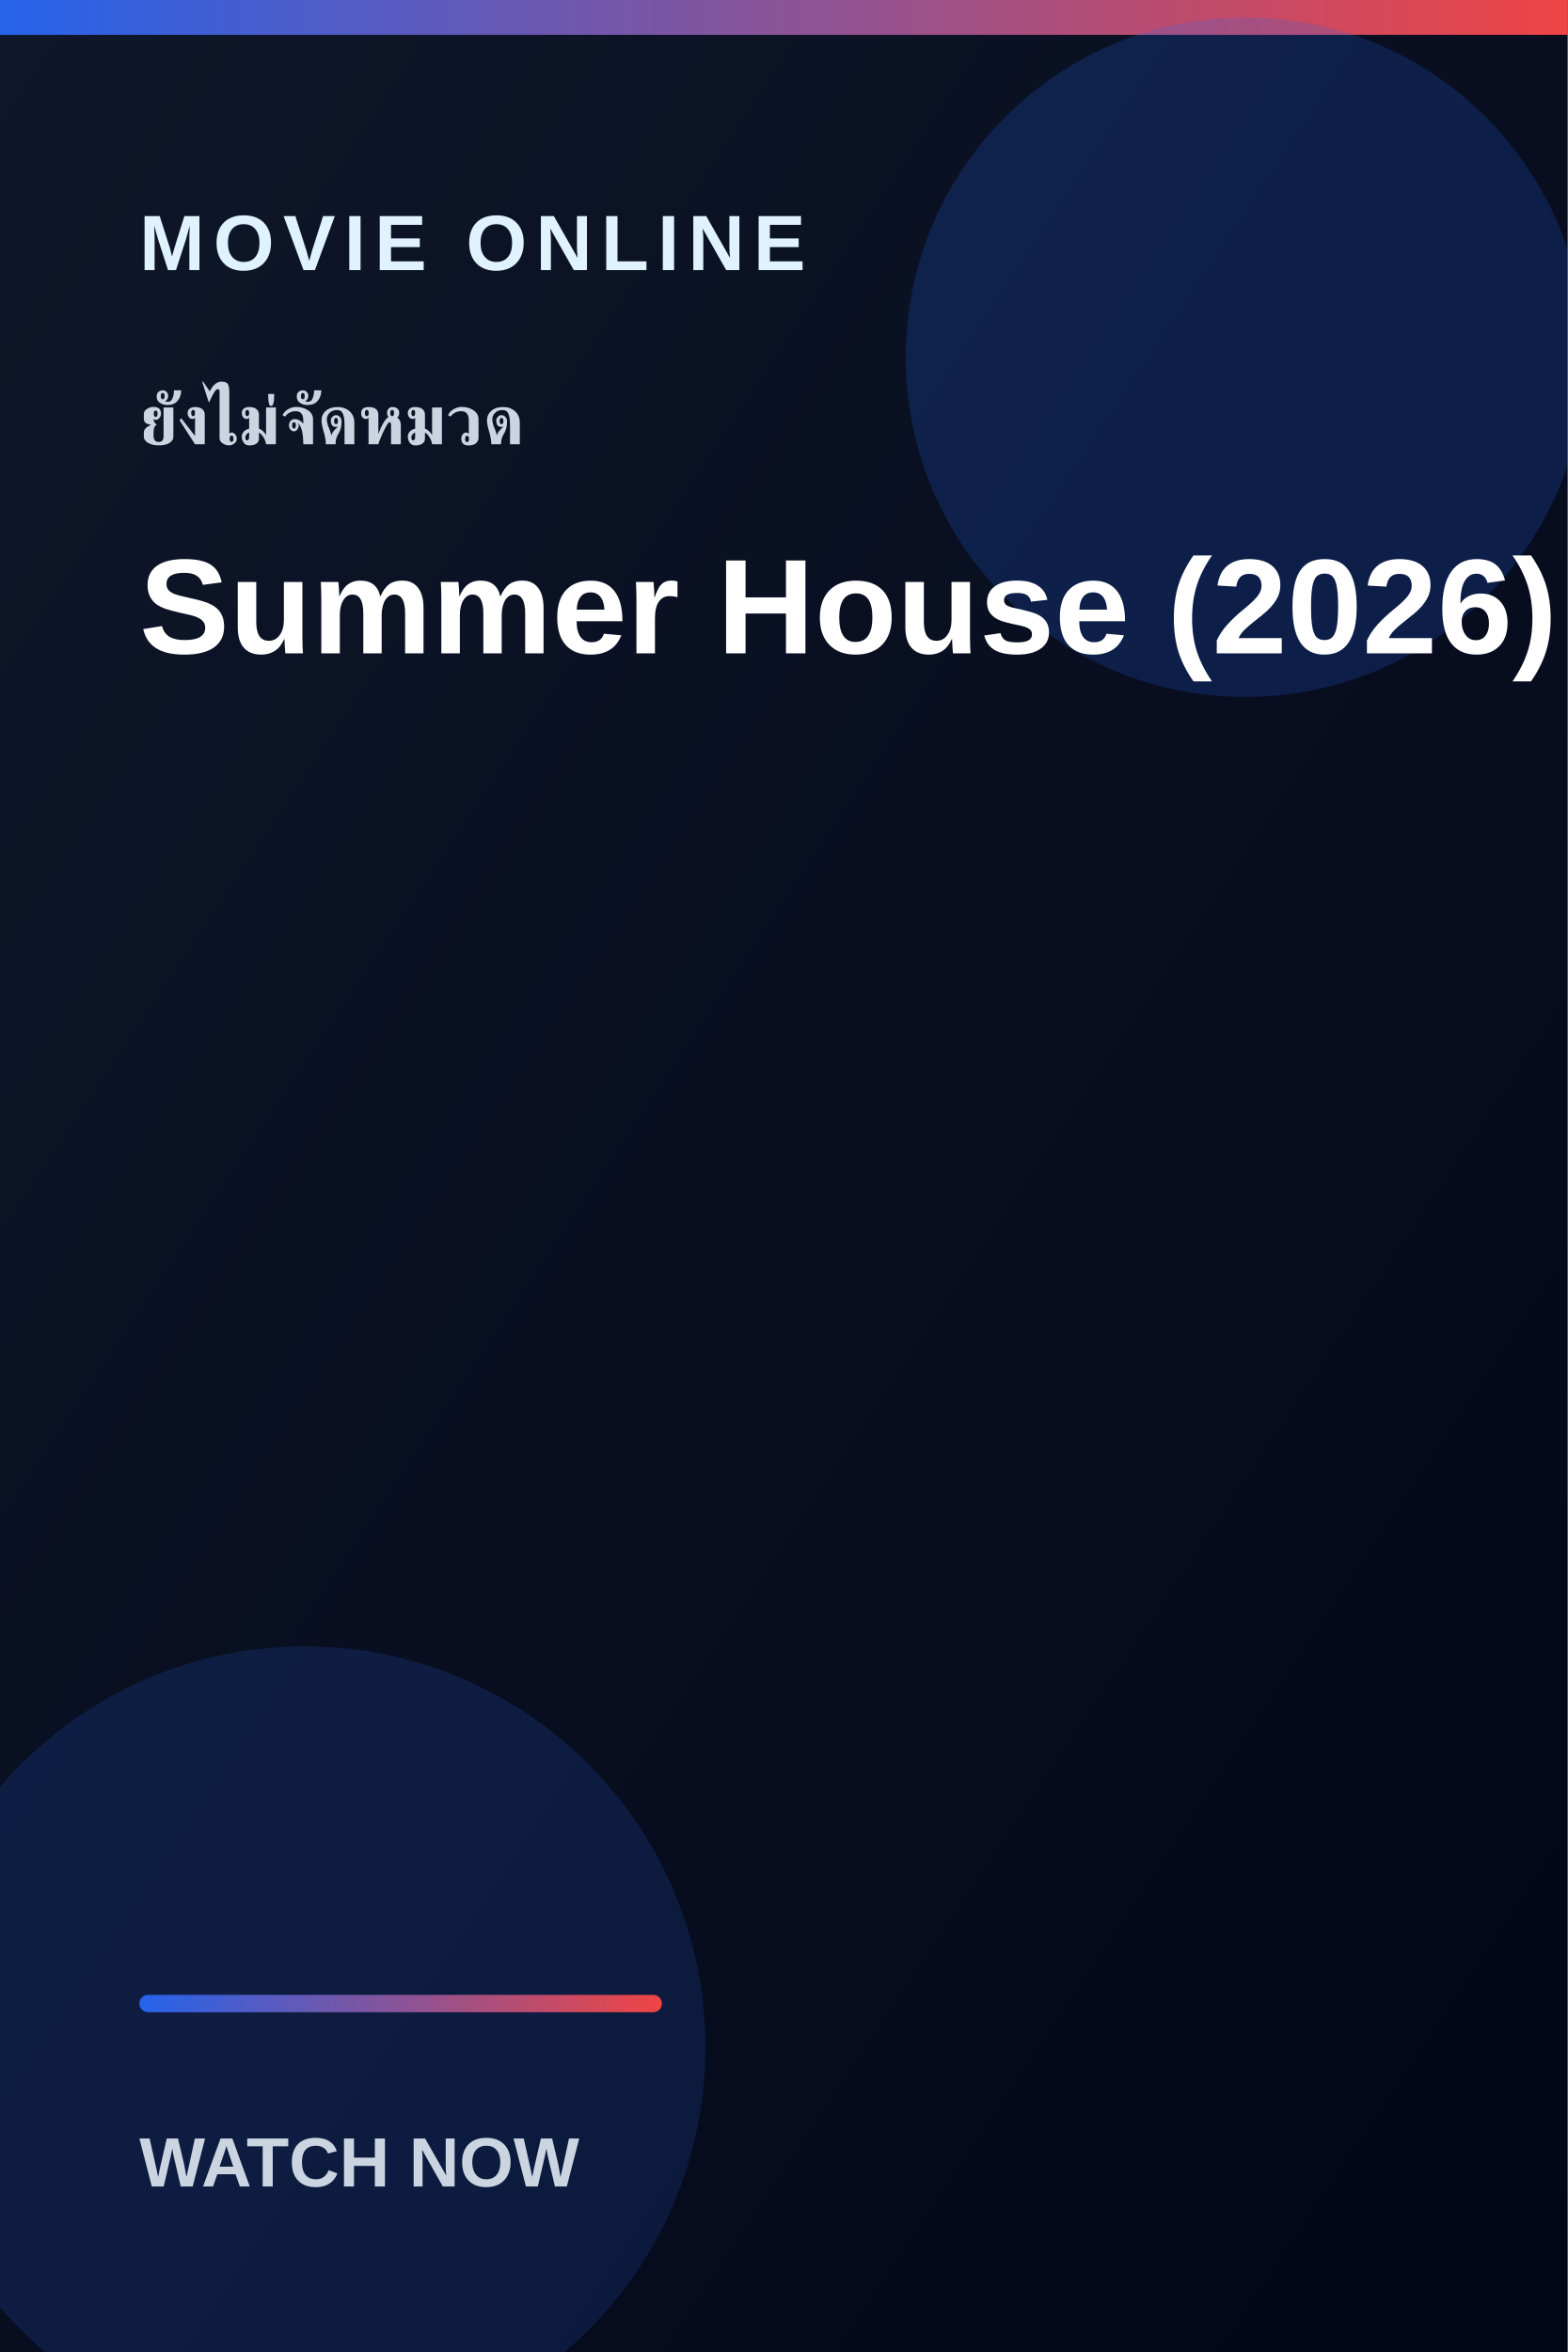
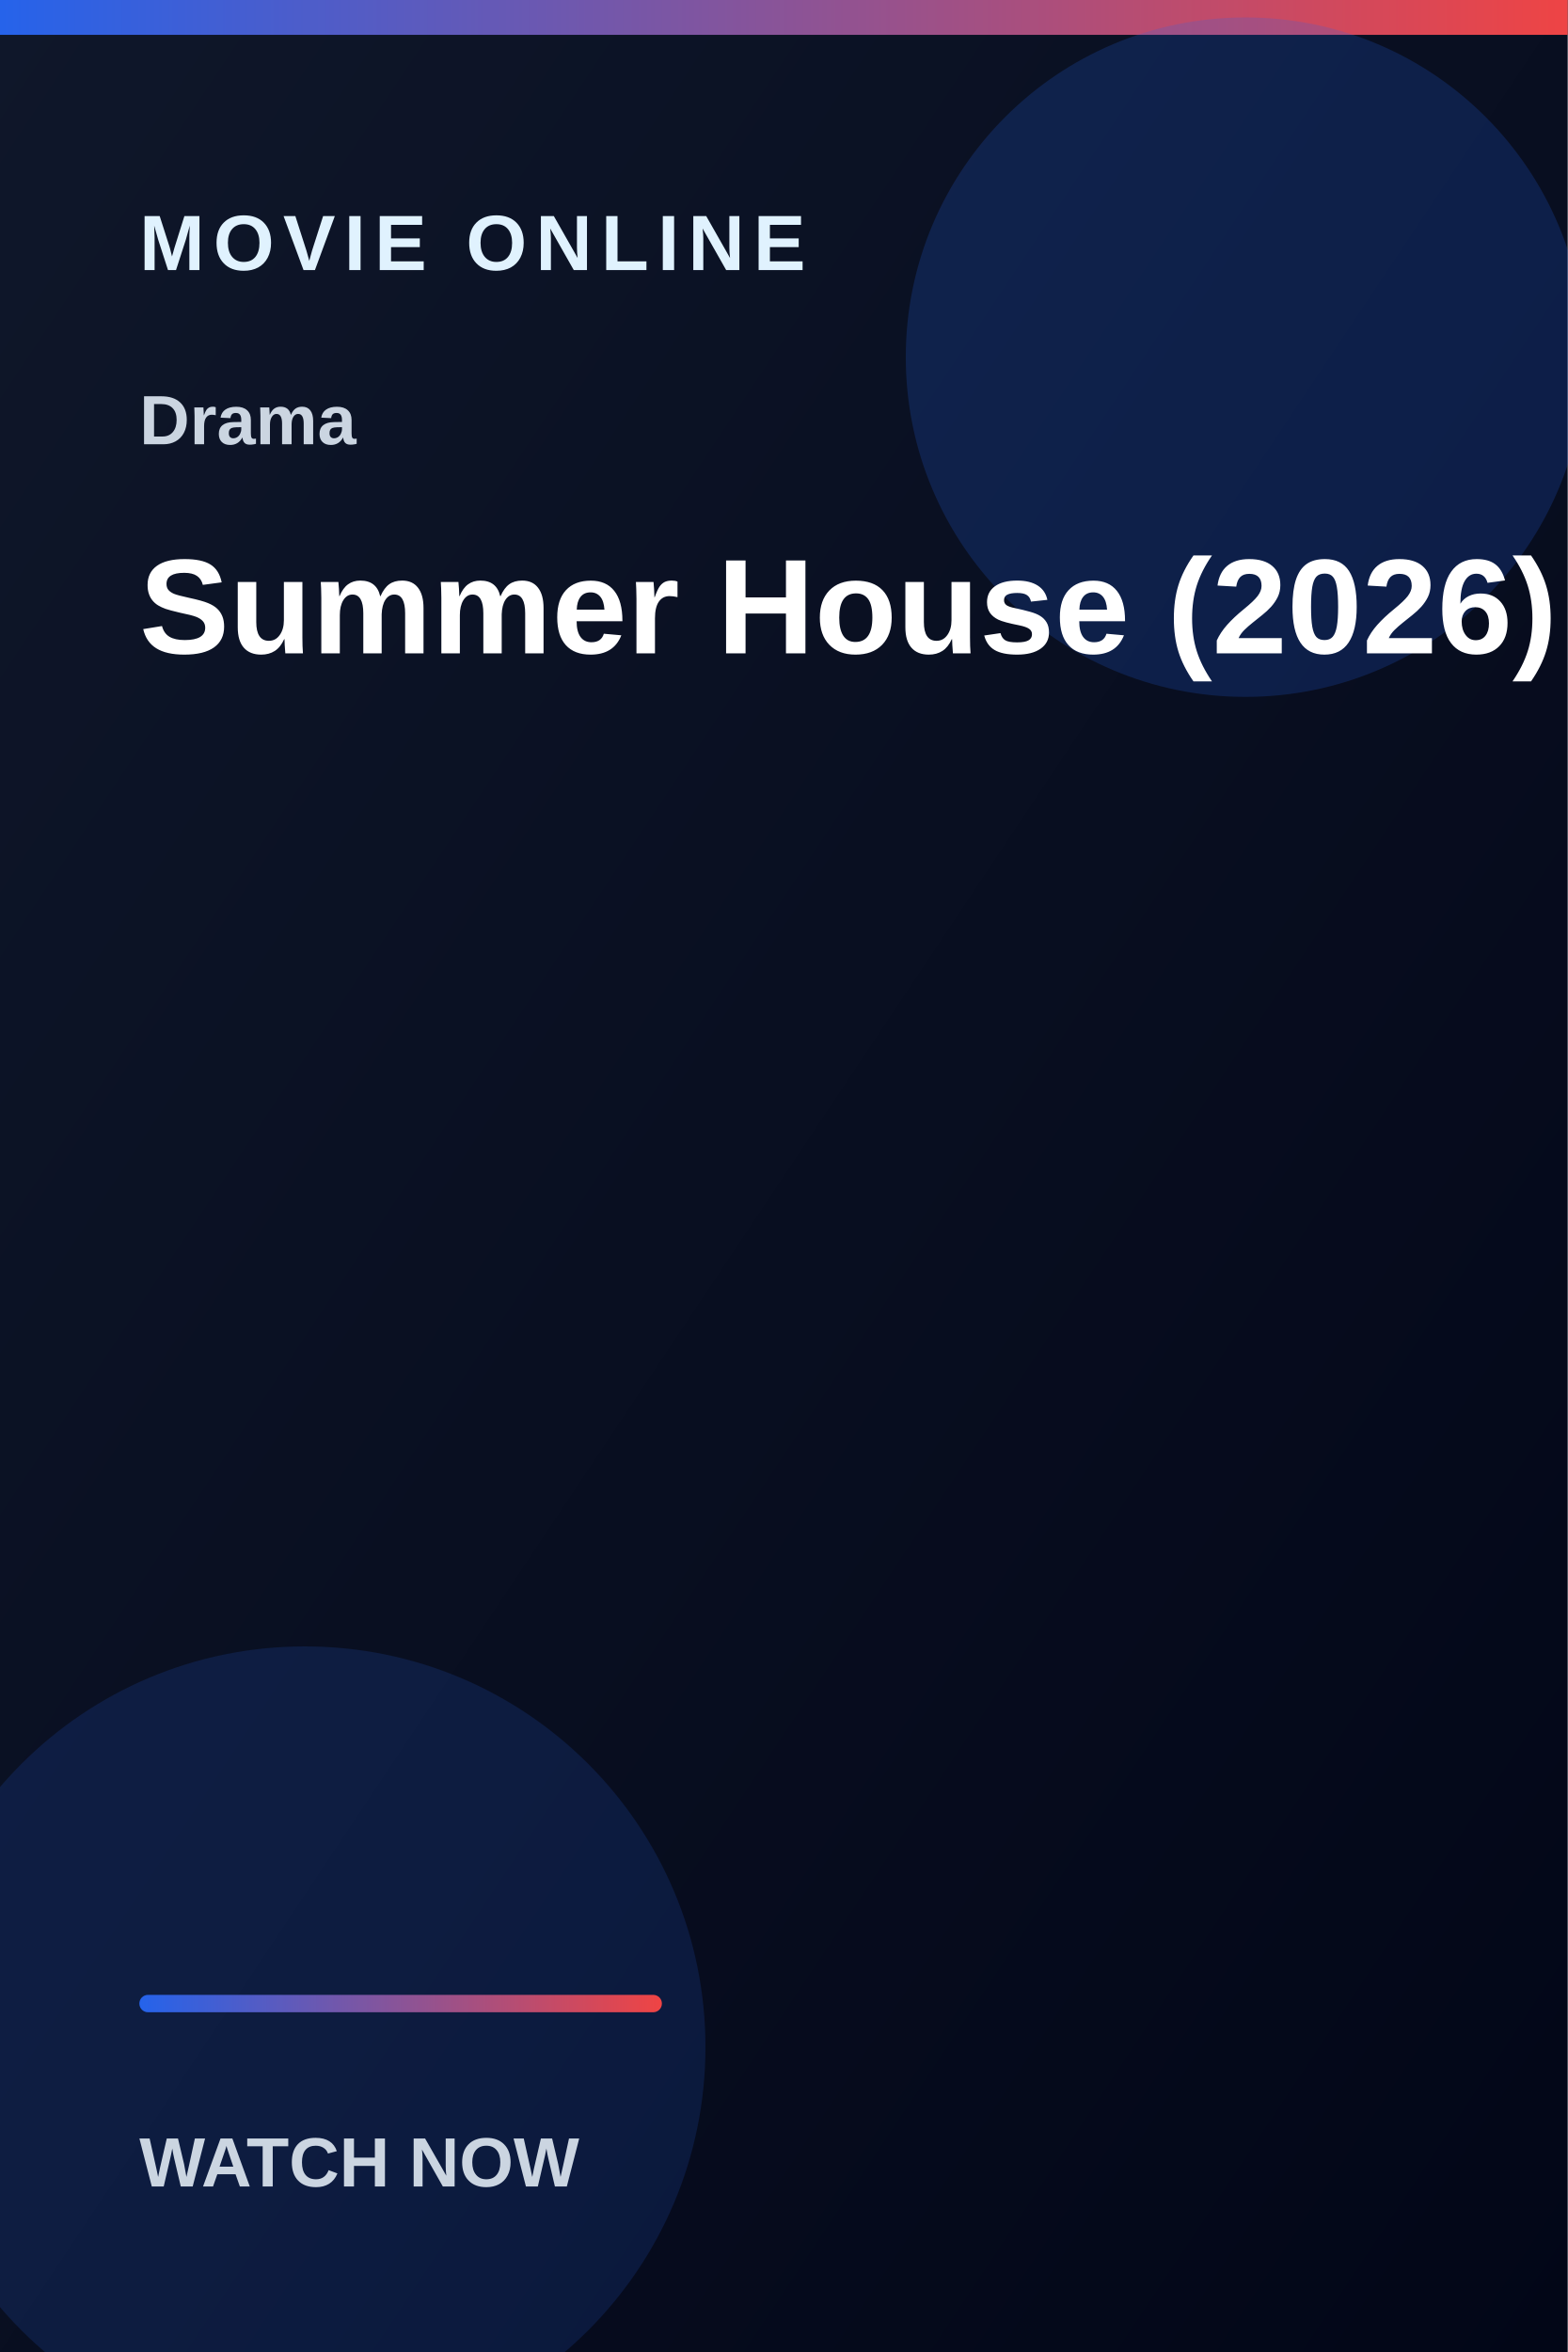
<svg xmlns="http://www.w3.org/2000/svg" width="360" height="540" viewBox="0 0 360 540" role="img" aria-label="Summer House (2026)">
  <defs>
    <linearGradient id="bg" x1="0" y1="0" x2="1" y2="1">
      <stop offset="0" stop-color="#0f172a" />
      <stop offset="1" stop-color="#020617" />
    </linearGradient>
    <linearGradient id="accent" x1="0" y1="0" x2="1" y2="0">
      <stop offset="0" stop-color="#2563eb" />
      <stop offset="1" stop-color="#ef4444" />
    </linearGradient>
    <style>
      .brand { fill: #e0f2fe; font: 700 18px Arial, sans-serif; letter-spacing: 2px; }
      .title { fill: #fff; font: 800 31px Arial, sans-serif; }
      .meta { fill: #cbd5e1; font: 600 16px Arial, sans-serif; }
    </style>
  </defs>
  <rect width="360" height="540" fill="url(#bg)" />
  <rect x="0" y="0" width="360" height="8" fill="url(#accent)" />
  <circle cx="286" cy="82" r="78" fill="#2563eb" opacity="0.2" />
  <circle cx="70" cy="470" r="92" fill="#2563eb" opacity="0.16" />
  <text x="32" y="62" class="brand">MOVIE ONLINE</text>
-   <text x="32" y="102" class="meta">ยังไม่จัดหมวด</text>
+   <text x="32" y="102" class="meta">Drama</text>
  <text x="32" y="150" class="title">Summer House (2026)</text>
  <rect x="32" y="458" width="120" height="4" rx="2" fill="url(#accent)" />
  <text x="32" y="502" class="meta">WATCH NOW</text>
</svg>
